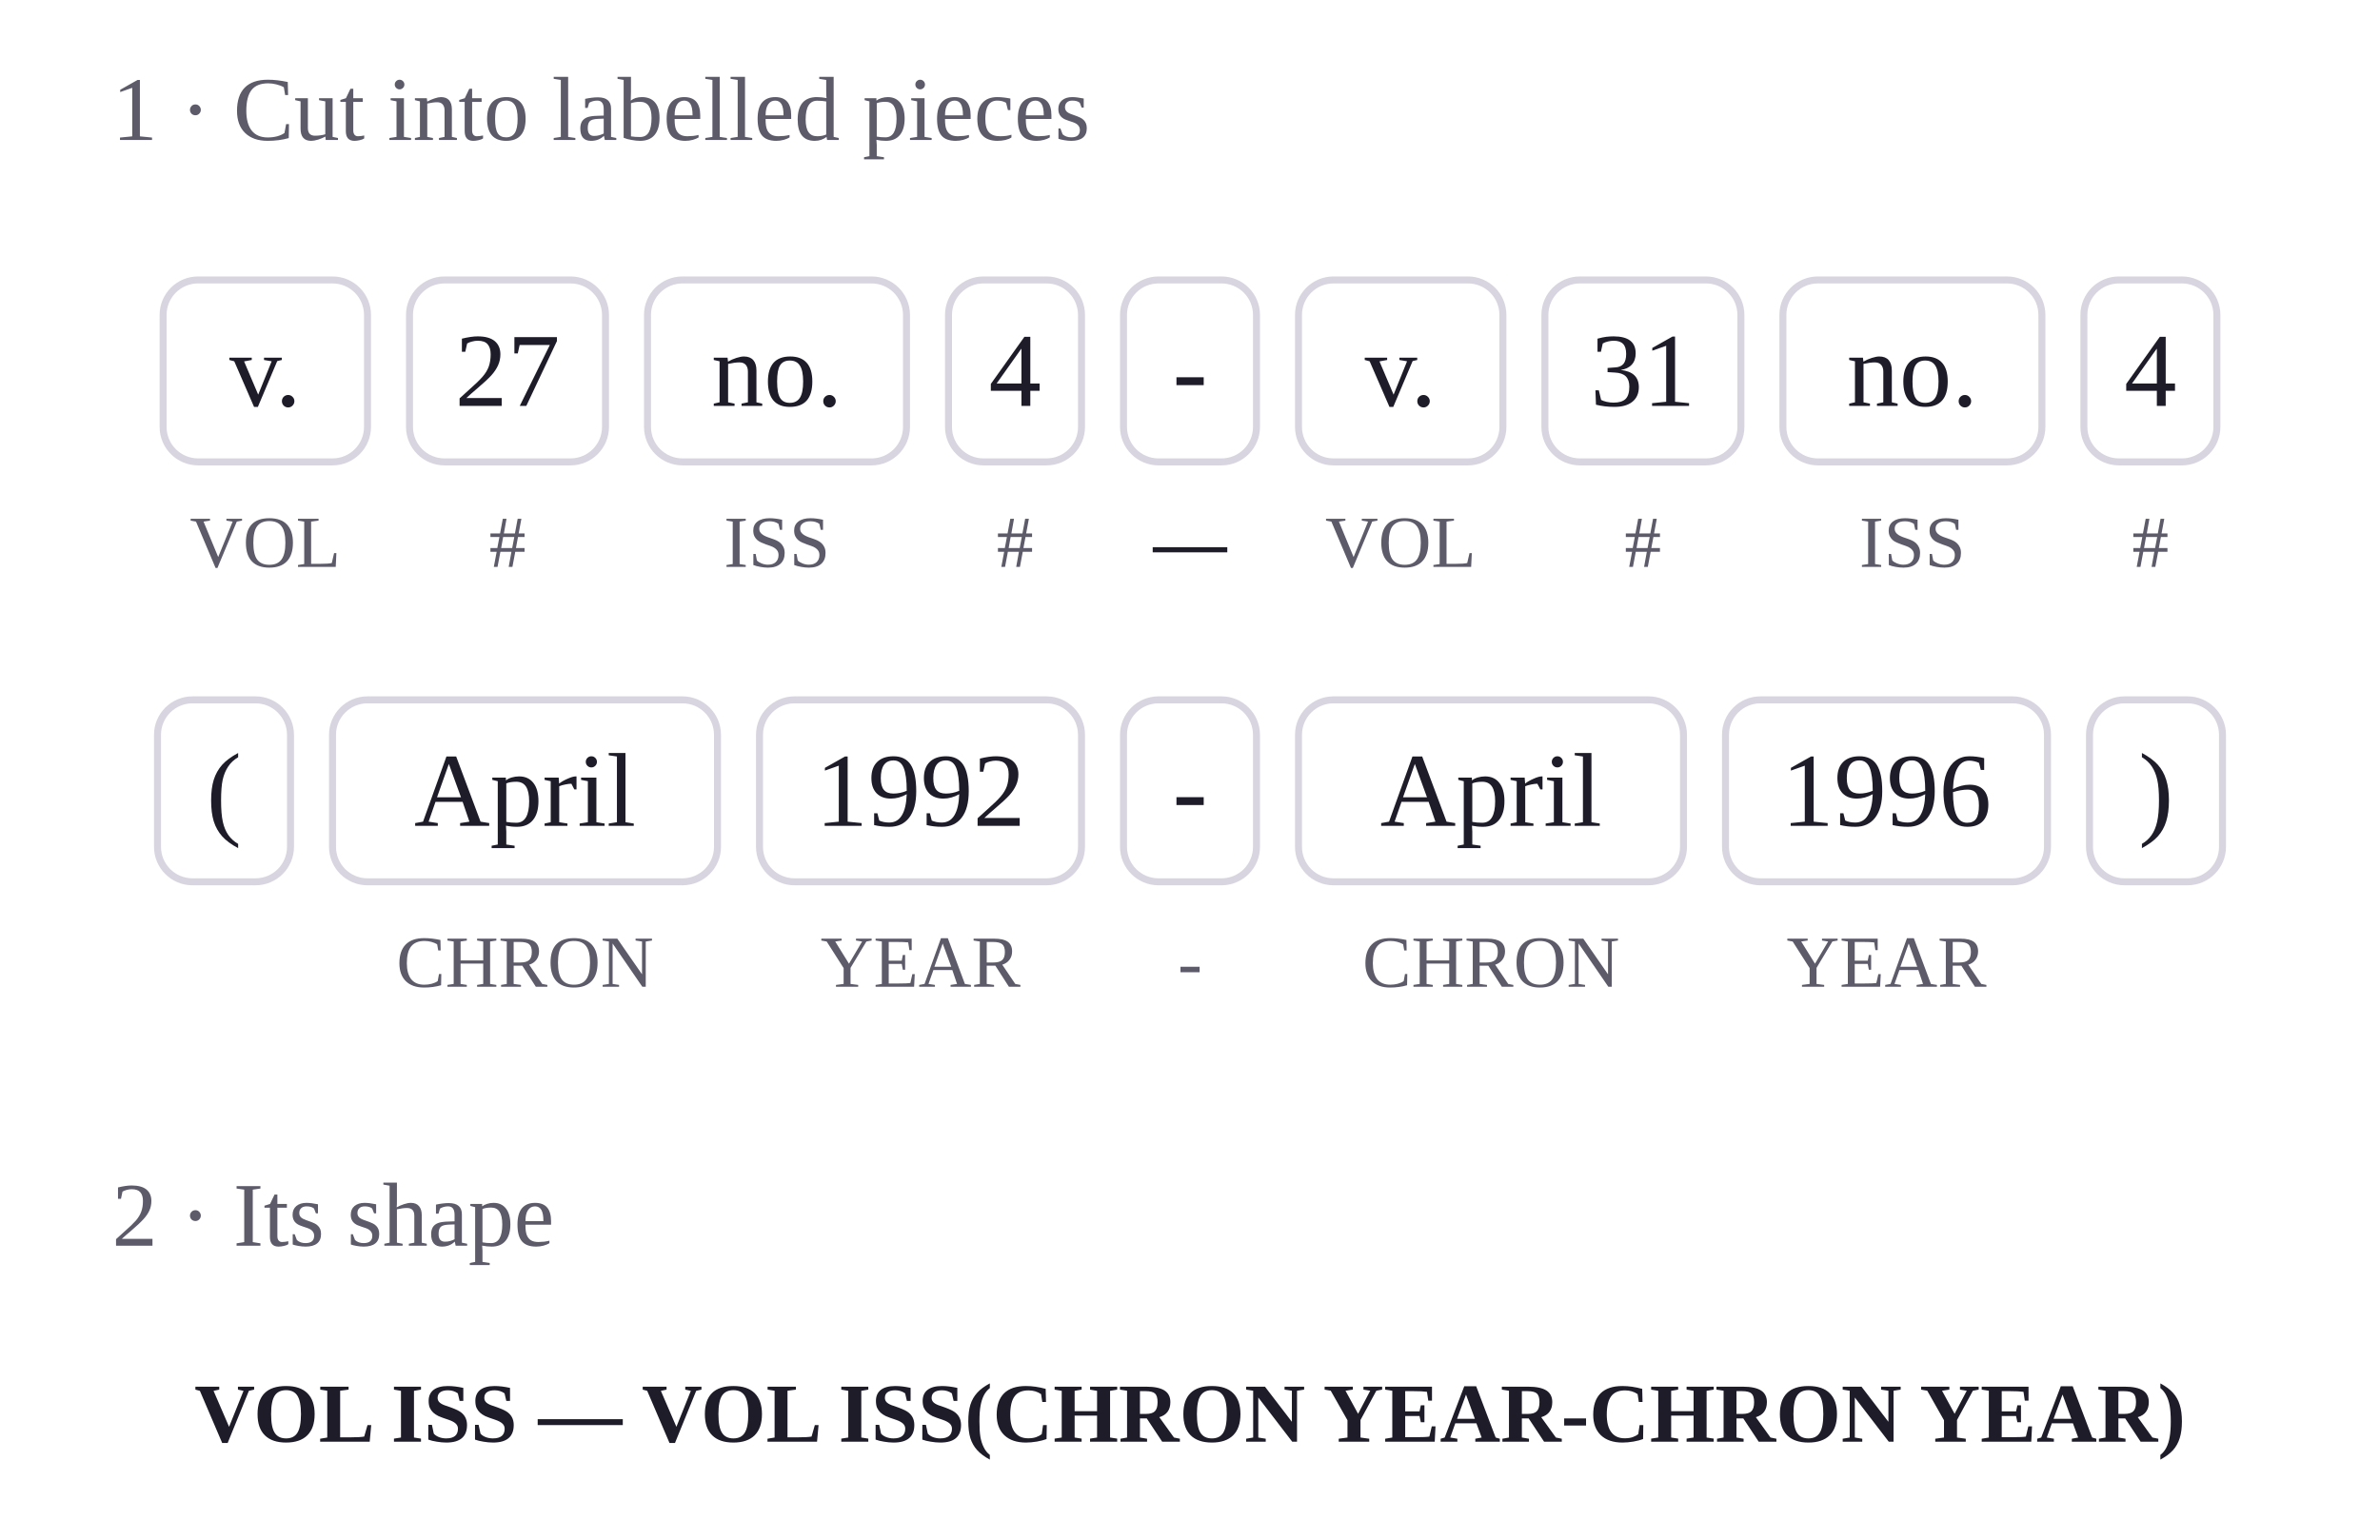
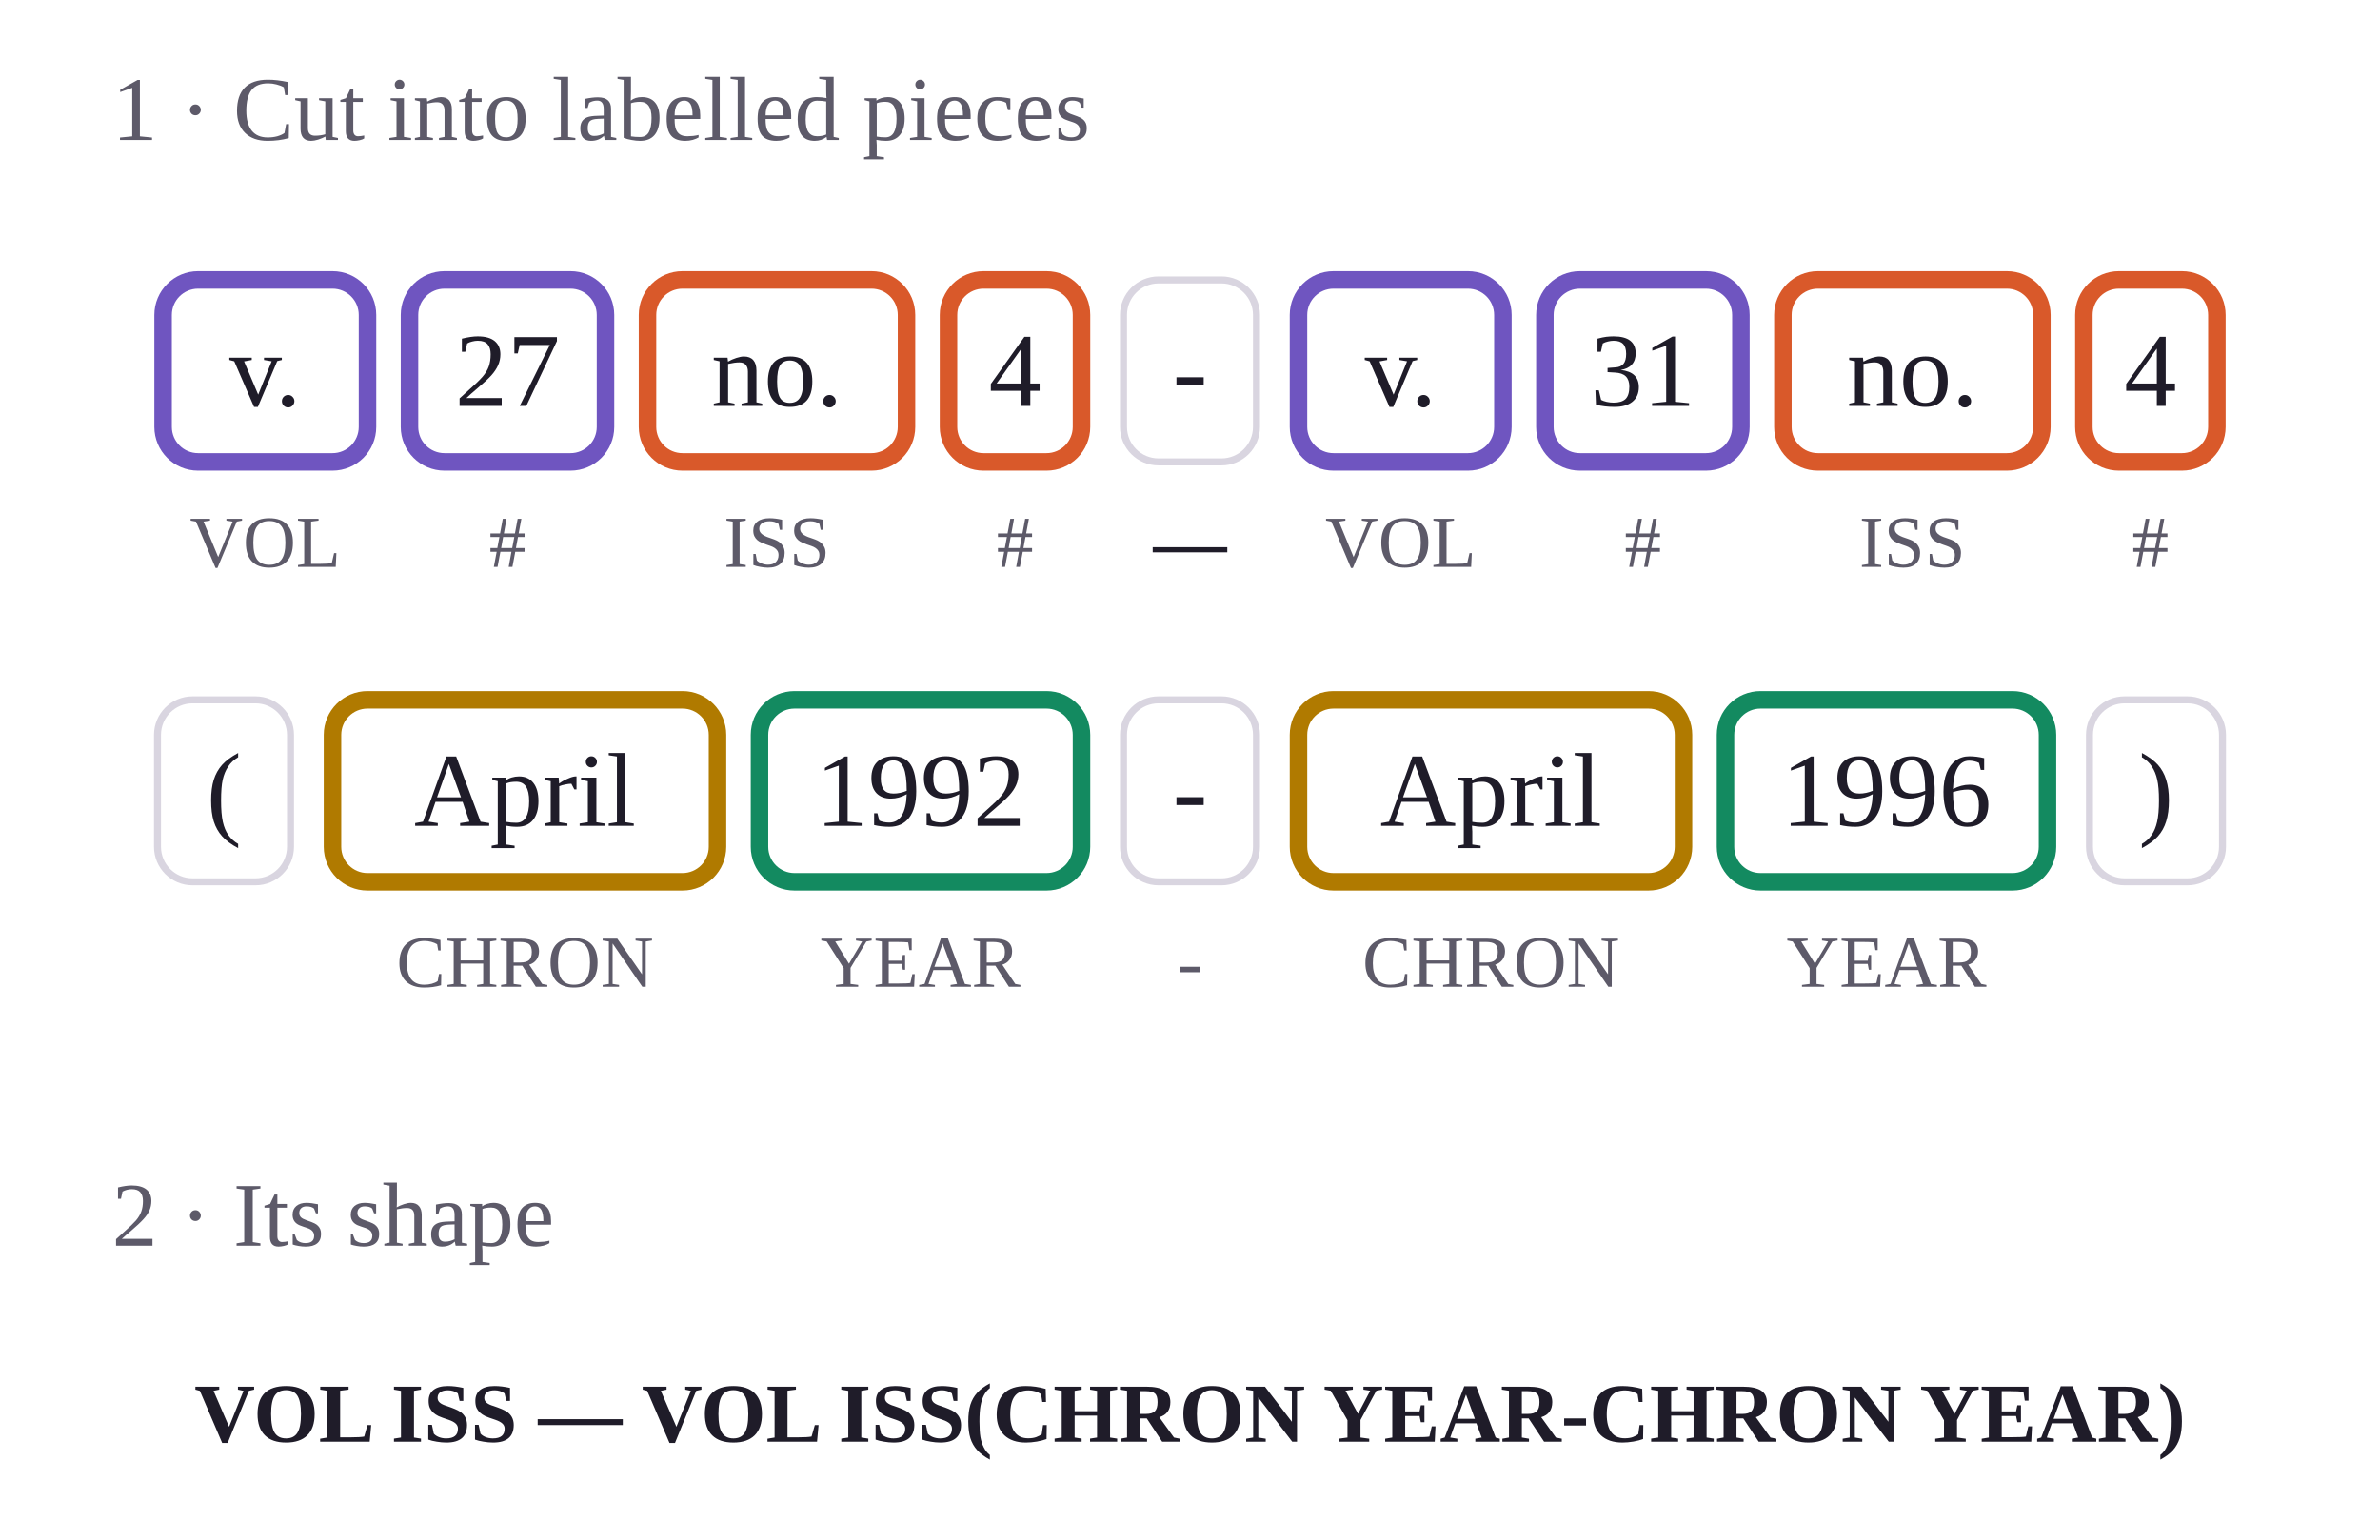
<svg xmlns="http://www.w3.org/2000/svg" class="fig" viewBox="0 0 340 220" role="img" aria-labelledby="fig-tokens-t fig-tokens-d">
  <style>.fig text{font-family:var(--fig-sans,"Inter",system-ui,sans-serif);fill:var(--fig-ink,#1f1c29)}
.fig .mono{font-family:var(--fig-mono,ui-monospace,"SFMono-Regular",Menlo,Consolas,monospace)}
.fig .muted{fill:var(--fig-muted,#5d5a69)}
.fig .strong{font-weight:600}
.fig .rule{stroke:var(--fig-line,#d9d5e0);stroke-width:1;fill:none}
.fig .leader{stroke:var(--fig-muted,#5d5a69);stroke-width:1;fill:none}
.fig .band{fill:var(--fig-band,#efeaf7)}
.fig .chip{fill:none;stroke:var(--fig-line,#d9d5e0);stroke-width:1}
+ .fig .sf-a-stroke{stroke:var(--fig-sf-a,#6f55c0);stroke-width:2.5}
+ .fig .sf-b-stroke{stroke:var(--fig-sf-b,#d9592a);stroke-width:2.5}
+ .fig .sf-i-stroke{stroke:var(--fig-sf-i,#138a60);stroke-width:2.5}
+ .fig .sf-j-stroke{stroke:var(--fig-sf-j,#b07a00);stroke-width:2.5}
.fig .dot{fill:var(--fig-dot,#a08fd0)}
.fig .dot-key{fill:var(--fig-accent,#6f55c0);stroke:var(--fig-surface,#faf8f5);stroke-width:2}
.fig .hit{fill:transparent}
.fig .hit:hover{fill:var(--fig-line,#d9d5e0);fill-opacity:.5}
.fig .seg-clean{fill:var(--fig-grey-1,#8e8a99)}
.fig .seg-warned{fill:var(--fig-accent-soft,#c4b6ea)}
.fig .seg-lost{fill:var(--fig-accent,#6f55c0)}
.fig .seg-none{fill:var(--fig-grey-2,#d3d0db)}
.fig .on-accent{fill:var(--fig-on-accent,#fff)}
.fig .sf-a{fill:var(--fig-sf-a,#6f55c0)}
.fig .sf-b{fill:var(--fig-sf-b,#d9592a)}
.fig .sf-i{fill:var(--fig-sf-i,#138a60)}
.fig .sf-j{fill:var(--fig-sf-j,#b07a00)}
.fig .arrow{stroke:var(--fig-muted,#5d5a69);stroke-width:1.5;fill:none}</style>
  <text x="16.0" y="20.0" font-size="13" class="muted">1 · Cut into labelled pieces</text>
-   <rect class="chip" x="23.3" y="40" width="29.2" height="26" rx="5" />
+   <rect class="chip sf-a-stroke" x="23.3" y="40" width="29.2" height="26" rx="5" />
  <text x="37.9" y="58.0" font-size="15" text-anchor="middle" class="mono">v.</text>
  <text x="37.9" y="81.0" font-size="10.5" text-anchor="middle" class="mono muted">VOL</text>
-   <rect class="chip" x="58.5" y="40" width="28.0" height="26" rx="5" />
+   <rect class="chip sf-a-stroke" x="58.5" y="40" width="28.0" height="26" rx="5" />
  <text x="72.5" y="58.0" font-size="15" text-anchor="middle" class="mono">27</text>
  <text x="72.5" y="81.0" font-size="10.5" text-anchor="middle" class="mono muted">#</text>
-   <rect class="chip" x="92.5" y="40" width="37.0" height="26" rx="5" />
+   <rect class="chip sf-b-stroke" x="92.5" y="40" width="37.0" height="26" rx="5" />
  <text x="111.0" y="58.0" font-size="15" text-anchor="middle" class="mono">no.</text>
  <text x="111.0" y="81.0" font-size="10.5" text-anchor="middle" class="mono muted">ISS</text>
-   <rect class="chip" x="135.5" y="40" width="19.0" height="26" rx="5" />
+   <rect class="chip sf-b-stroke" x="135.5" y="40" width="19.0" height="26" rx="5" />
  <text x="145.0" y="58.0" font-size="15" text-anchor="middle" class="mono">4</text>
  <text x="145.0" y="81.0" font-size="10.5" text-anchor="middle" class="mono muted">#</text>
  <rect class="chip" x="160.5" y="40" width="19.0" height="26" rx="5" />
  <text x="170.0" y="58.0" font-size="15" text-anchor="middle" class="mono">-</text>
  <text x="170.0" y="81.0" font-size="10.5" text-anchor="middle" class="mono strong">—</text>
-   <rect class="chip" x="185.5" y="40" width="29.2" height="26" rx="5" />
+   <rect class="chip sf-a-stroke" x="185.5" y="40" width="29.2" height="26" rx="5" />
  <text x="200.1" y="58.0" font-size="15" text-anchor="middle" class="mono">v.</text>
  <text x="200.1" y="81.0" font-size="10.5" text-anchor="middle" class="mono muted">VOL</text>
-   <rect class="chip" x="220.7" y="40" width="28.0" height="26" rx="5" />
+   <rect class="chip sf-a-stroke" x="220.7" y="40" width="28.0" height="26" rx="5" />
  <text x="234.7" y="58.0" font-size="15" text-anchor="middle" class="mono">31</text>
  <text x="234.7" y="81.0" font-size="10.5" text-anchor="middle" class="mono muted">#</text>
-   <rect class="chip" x="254.7" y="40" width="37.0" height="26" rx="5" />
+   <rect class="chip sf-b-stroke" x="254.7" y="40" width="37.0" height="26" rx="5" />
  <text x="273.2" y="58.0" font-size="15" text-anchor="middle" class="mono">no.</text>
  <text x="273.2" y="81.0" font-size="10.5" text-anchor="middle" class="mono muted">ISS</text>
-   <rect class="chip" x="297.7" y="40" width="19.0" height="26" rx="5" />
+   <rect class="chip sf-b-stroke" x="297.7" y="40" width="19.0" height="26" rx="5" />
  <text x="307.2" y="58.0" font-size="15" text-anchor="middle" class="mono">4</text>
  <text x="307.2" y="81.0" font-size="10.5" text-anchor="middle" class="mono muted">#</text>
  <rect class="chip" x="22.5" y="100" width="19.0" height="26" rx="5" />
  <text x="32.0" y="118.0" font-size="15" text-anchor="middle" class="mono">(</text>
-   <rect class="chip" x="47.5" y="100" width="55.0" height="26" rx="5" />
+   <rect class="chip sf-j-stroke" x="47.5" y="100" width="55.0" height="26" rx="5" />
  <text x="75.0" y="118.0" font-size="15" text-anchor="middle" class="mono">April</text>
  <text x="75.0" y="141.0" font-size="10.5" text-anchor="middle" class="mono muted">CHRON</text>
-   <rect class="chip" x="108.5" y="100" width="46.0" height="26" rx="5" />
+   <rect class="chip sf-i-stroke" x="108.5" y="100" width="46.0" height="26" rx="5" />
  <text x="131.5" y="118.0" font-size="15" text-anchor="middle" class="mono">1992</text>
  <text x="131.5" y="141.0" font-size="10.5" text-anchor="middle" class="mono muted">YEAR</text>
  <rect class="chip" x="160.5" y="100" width="19.0" height="26" rx="5" />
  <text x="170.0" y="118.0" font-size="15" text-anchor="middle" class="mono">-</text>
  <text x="170.0" y="141.0" font-size="10.5" text-anchor="middle" class="mono muted">-</text>
-   <rect class="chip" x="185.5" y="100" width="55.0" height="26" rx="5" />
+   <rect class="chip sf-j-stroke" x="185.5" y="100" width="55.0" height="26" rx="5" />
  <text x="213.0" y="118.0" font-size="15" text-anchor="middle" class="mono">April</text>
  <text x="213.0" y="141.0" font-size="10.5" text-anchor="middle" class="mono muted">CHRON</text>
-   <rect class="chip" x="246.5" y="100" width="46.0" height="26" rx="5" />
+   <rect class="chip sf-i-stroke" x="246.5" y="100" width="46.0" height="26" rx="5" />
  <text x="269.5" y="118.0" font-size="15" text-anchor="middle" class="mono">1996</text>
  <text x="269.5" y="141.0" font-size="10.5" text-anchor="middle" class="mono muted">YEAR</text>
  <rect class="chip" x="298.5" y="100" width="19.0" height="26" rx="5" />
  <text x="308.0" y="118.0" font-size="15" text-anchor="middle" class="mono">)</text>
  <text x="16.0" y="178.0" font-size="13" class="muted">2 · Its shape</text>
  <text x="170.0" y="206.0" font-size="12" text-anchor="middle" class="mono strong">VOL ISS — VOL ISS(CHRON YEAR-CHRON YEAR)</text>
</svg>
